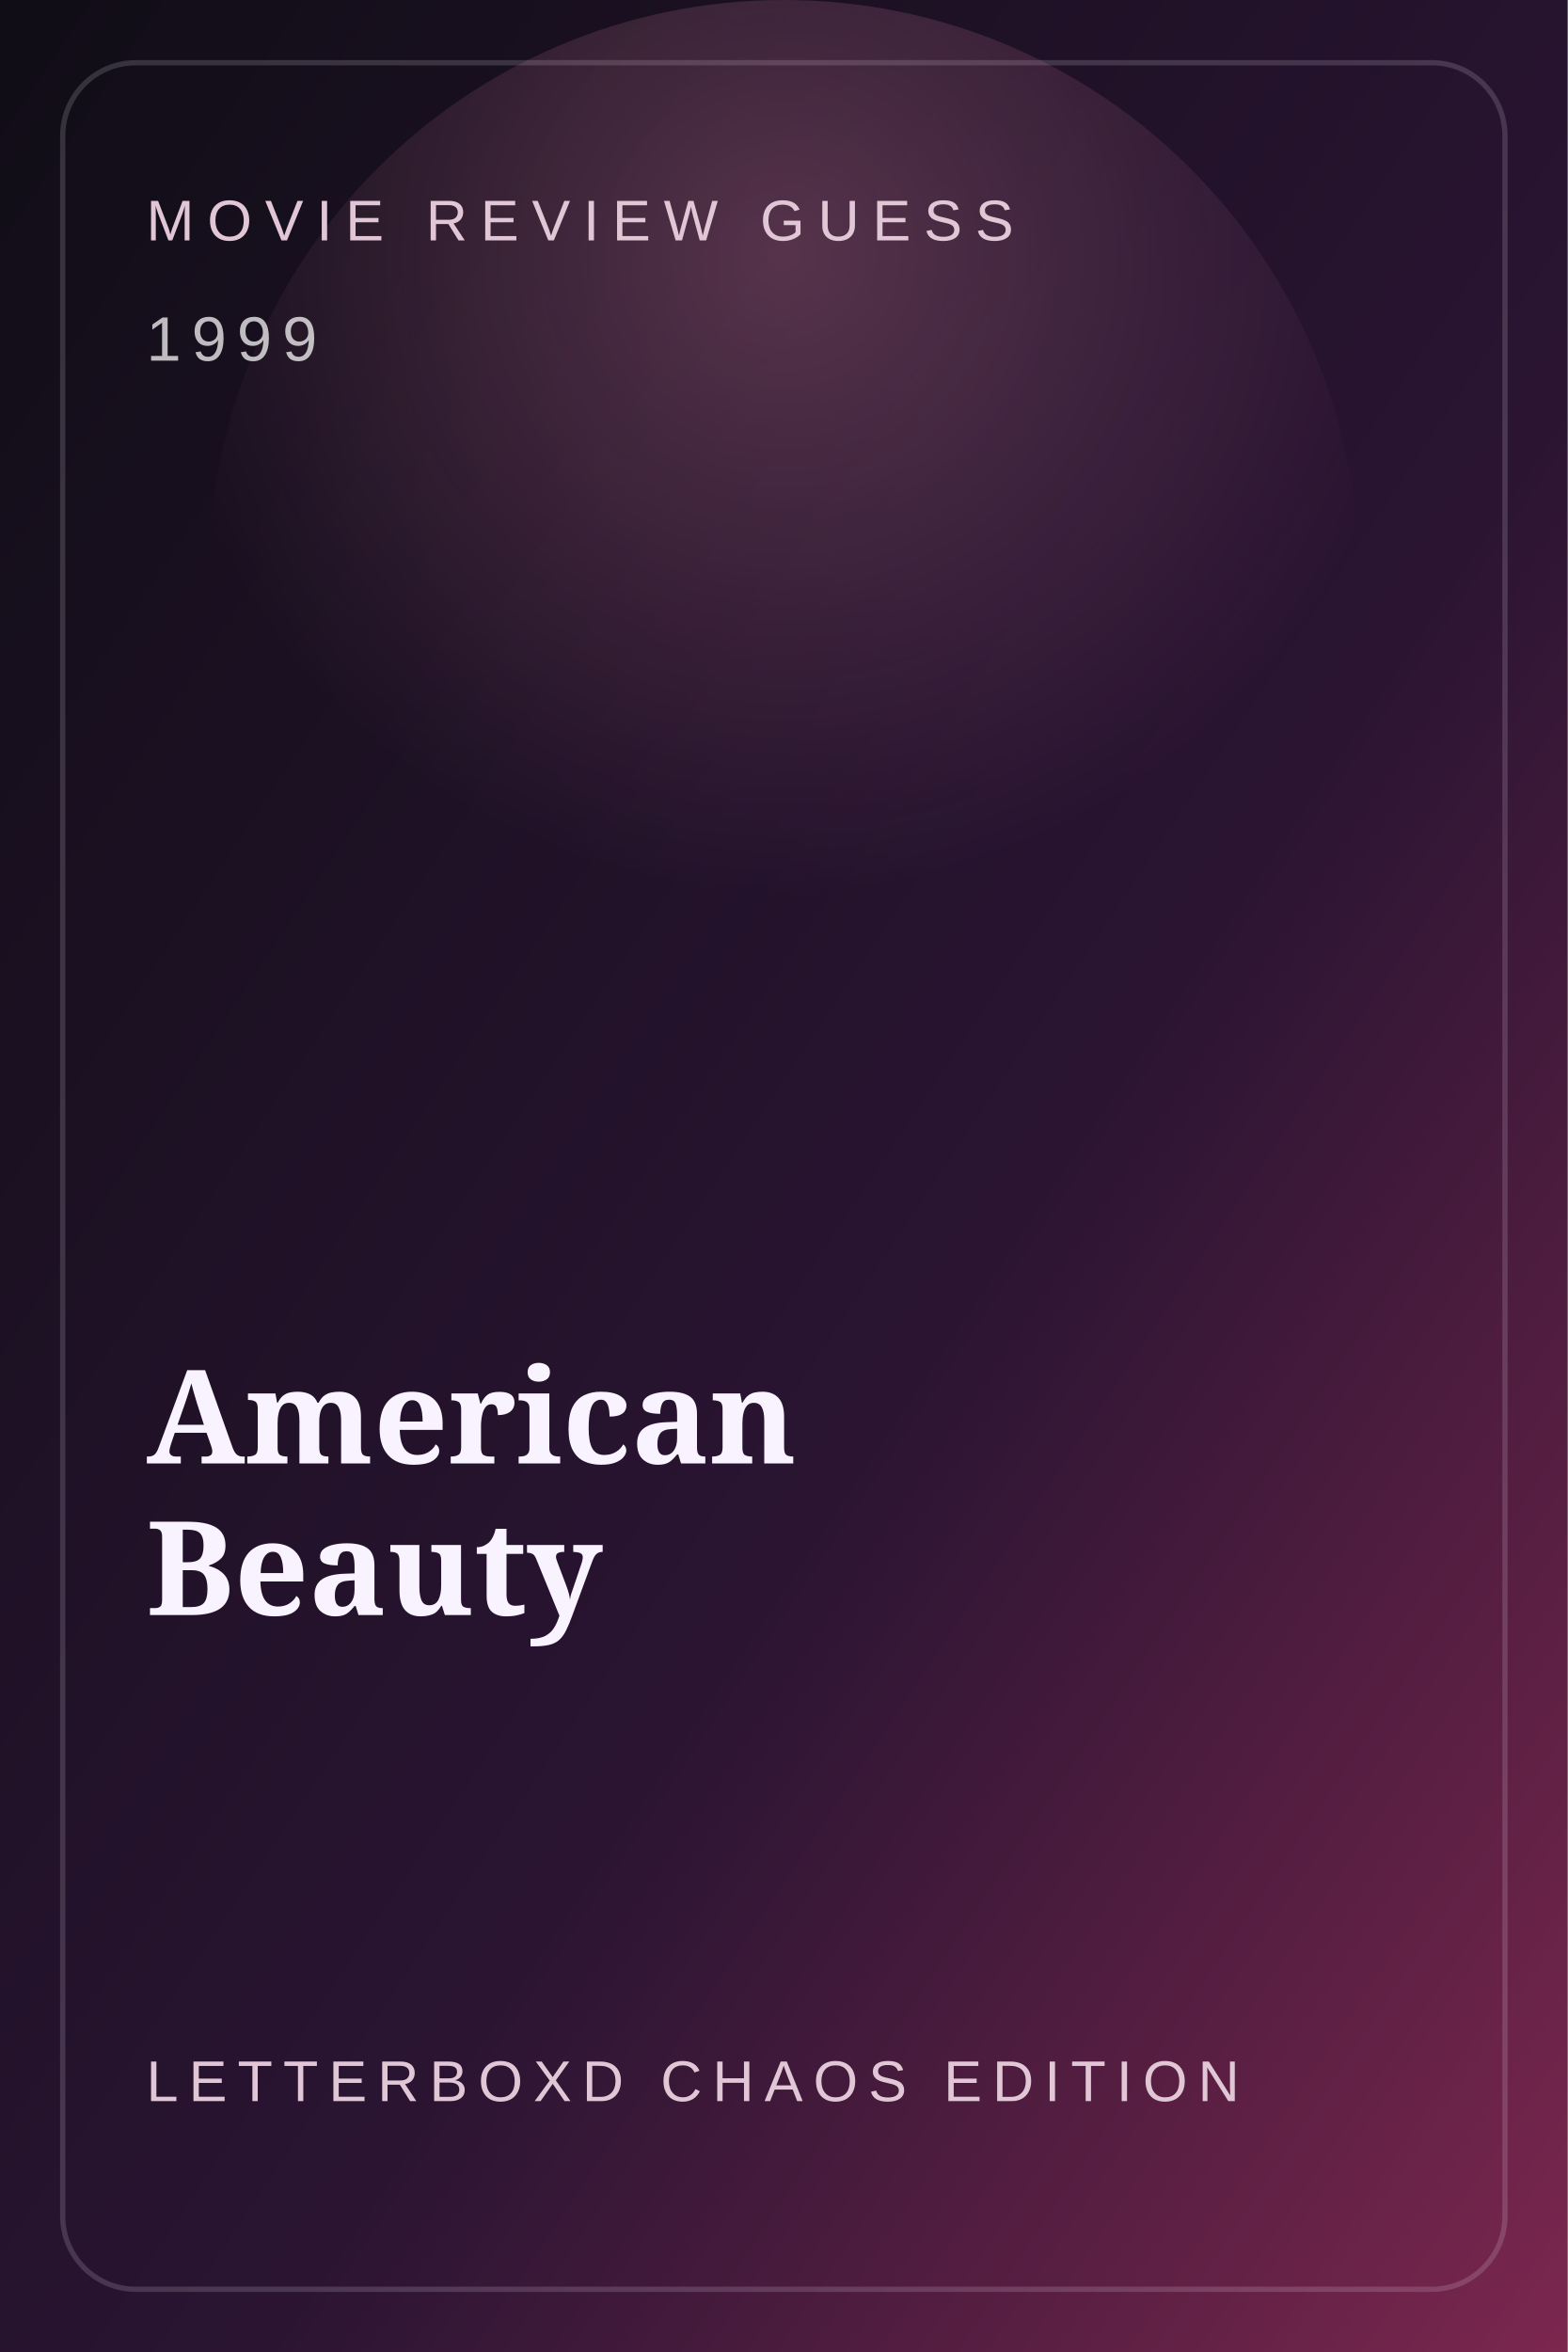
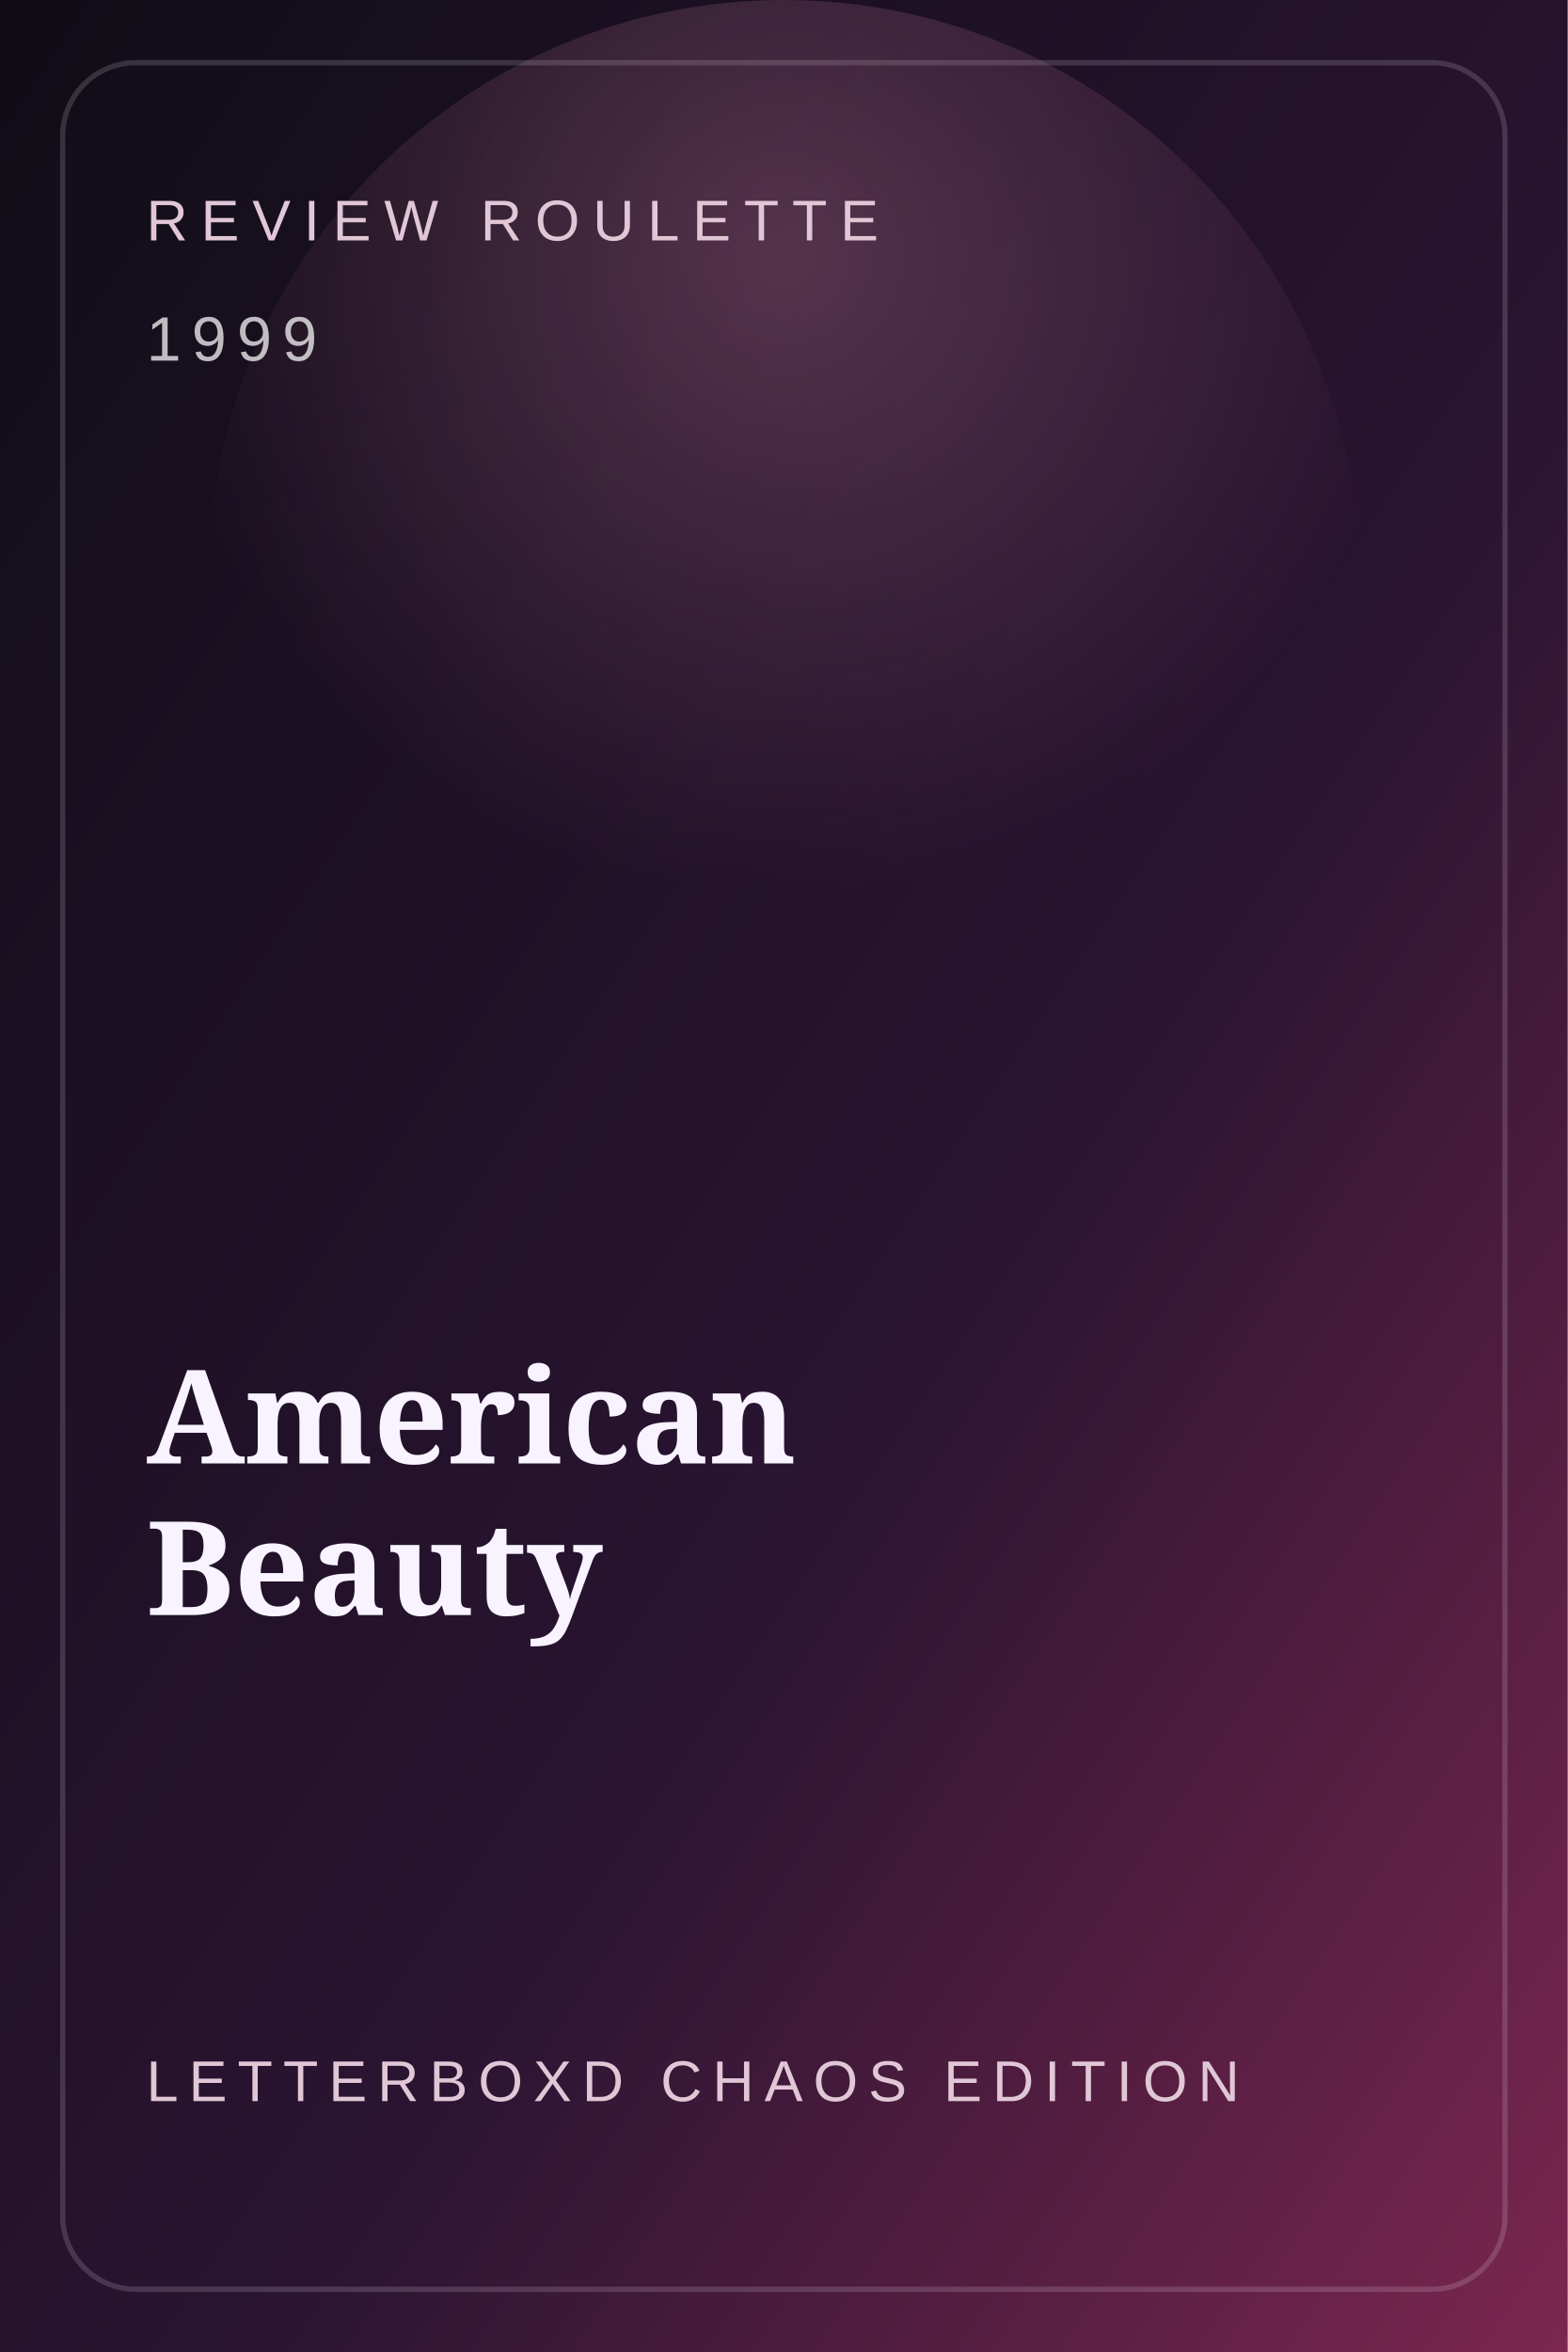
<svg xmlns="http://www.w3.org/2000/svg" width="600" height="900" viewBox="0 0 600 900" role="img" aria-labelledby="title desc">
  <defs>
    <linearGradient id="bg" x1="0" y1="0" x2="1" y2="1">
      <stop offset="0%" stop-color="#100d16" />
      <stop offset="58%" stop-color="#2a1432" />
      <stop offset="100%" stop-color="#7c274f" />
    </linearGradient>
    <radialGradient id="glow" cx="50%" cy="22%" r="56%">
      <stop offset="0%" stop-color="#ff9ac0" stop-opacity="0.25" />
      <stop offset="100%" stop-color="#ff9ac0" stop-opacity="0" />
    </radialGradient>
  </defs>
  <rect width="600" height="900" fill="url(#bg)" />
  <rect x="24" y="24" width="552" height="852" rx="28" fill="none" stroke="#f6efff" stroke-opacity="0.16" stroke-width="2" />
  <circle cx="300" cy="220" r="220" fill="url(#glow)" />
-   <text x="56" y="92" fill="#e1c7d6" font-family="Arial, sans-serif" font-size="22" letter-spacing="5">MOVIE REVIEW GUESS</text>
+   <text x="56" y="92" fill="#e1c7d6" font-family="Arial, sans-serif" font-size="22" letter-spacing="5">REVIEW ROULETTE</text>
  <text x="56" y="138" fill="#ffffff" fill-opacity="0.72" font-family="Arial, sans-serif" font-size="24" letter-spacing="4">1999</text>
  <text x="56" y="560" fill="#f8f3ff" font-family="Georgia, serif" font-size="50" font-weight="700">American</text>
  <text x="56" y="618" fill="#f8f3ff" font-family="Georgia, serif" font-size="50" font-weight="700">Beauty</text>
  <text x="56" y="804" fill="#e1c7d6" font-family="Arial, sans-serif" font-size="22" letter-spacing="4">LETTERBOXD CHAOS EDITION</text>
</svg>
